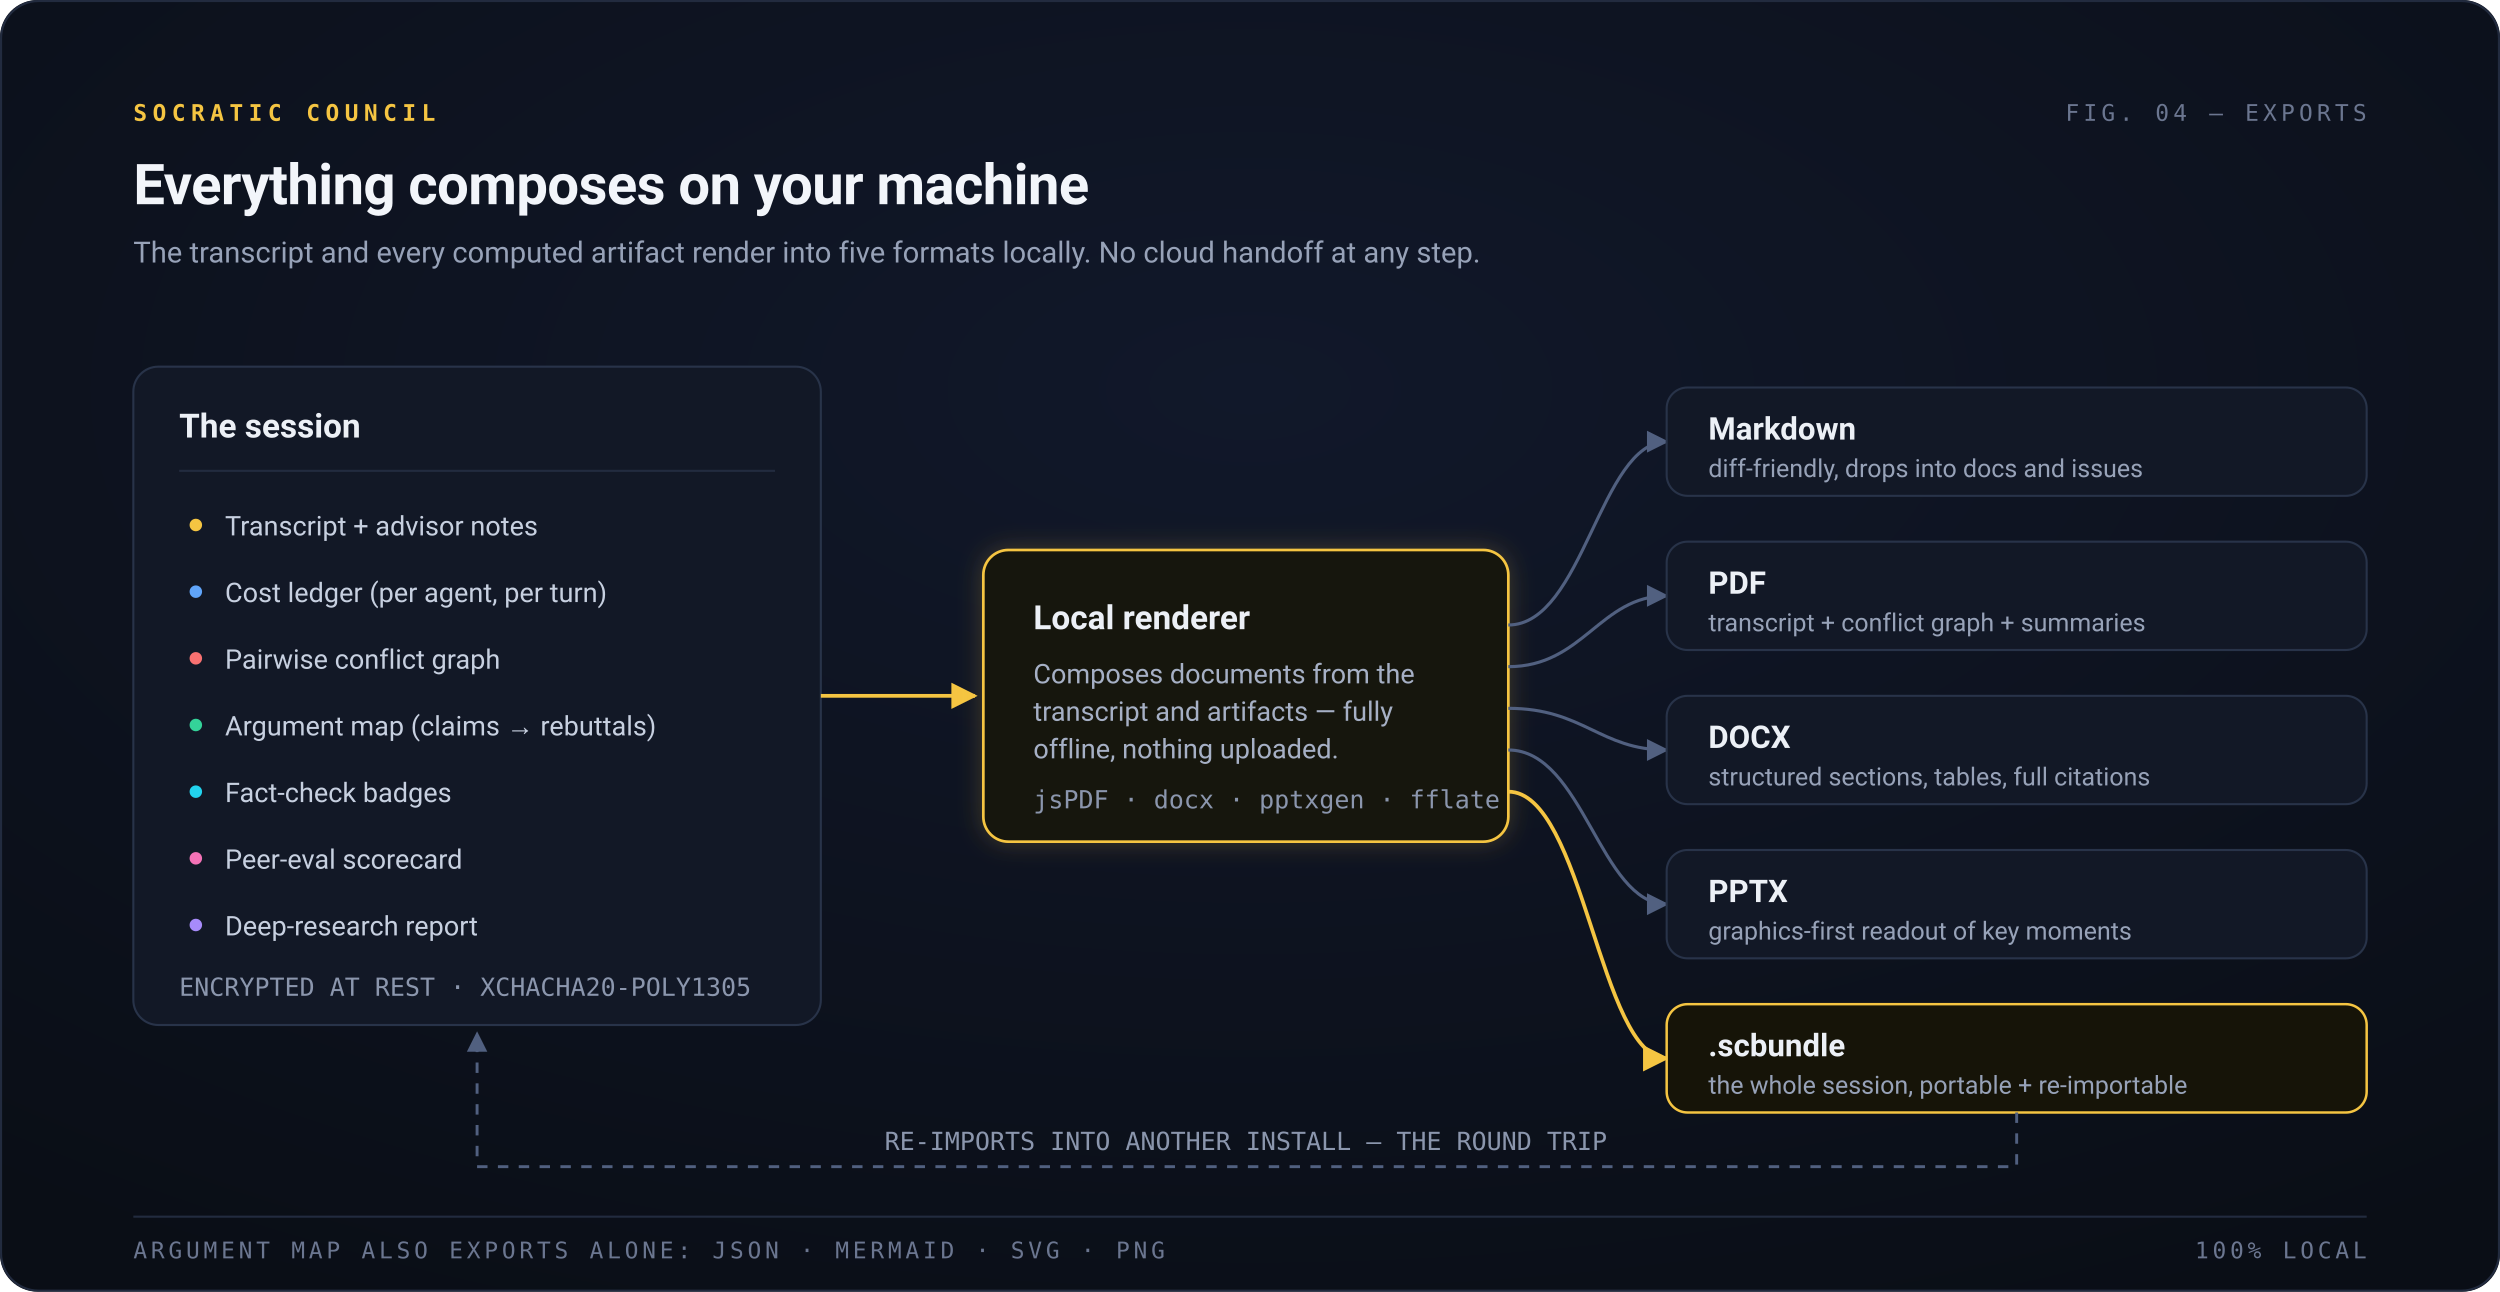
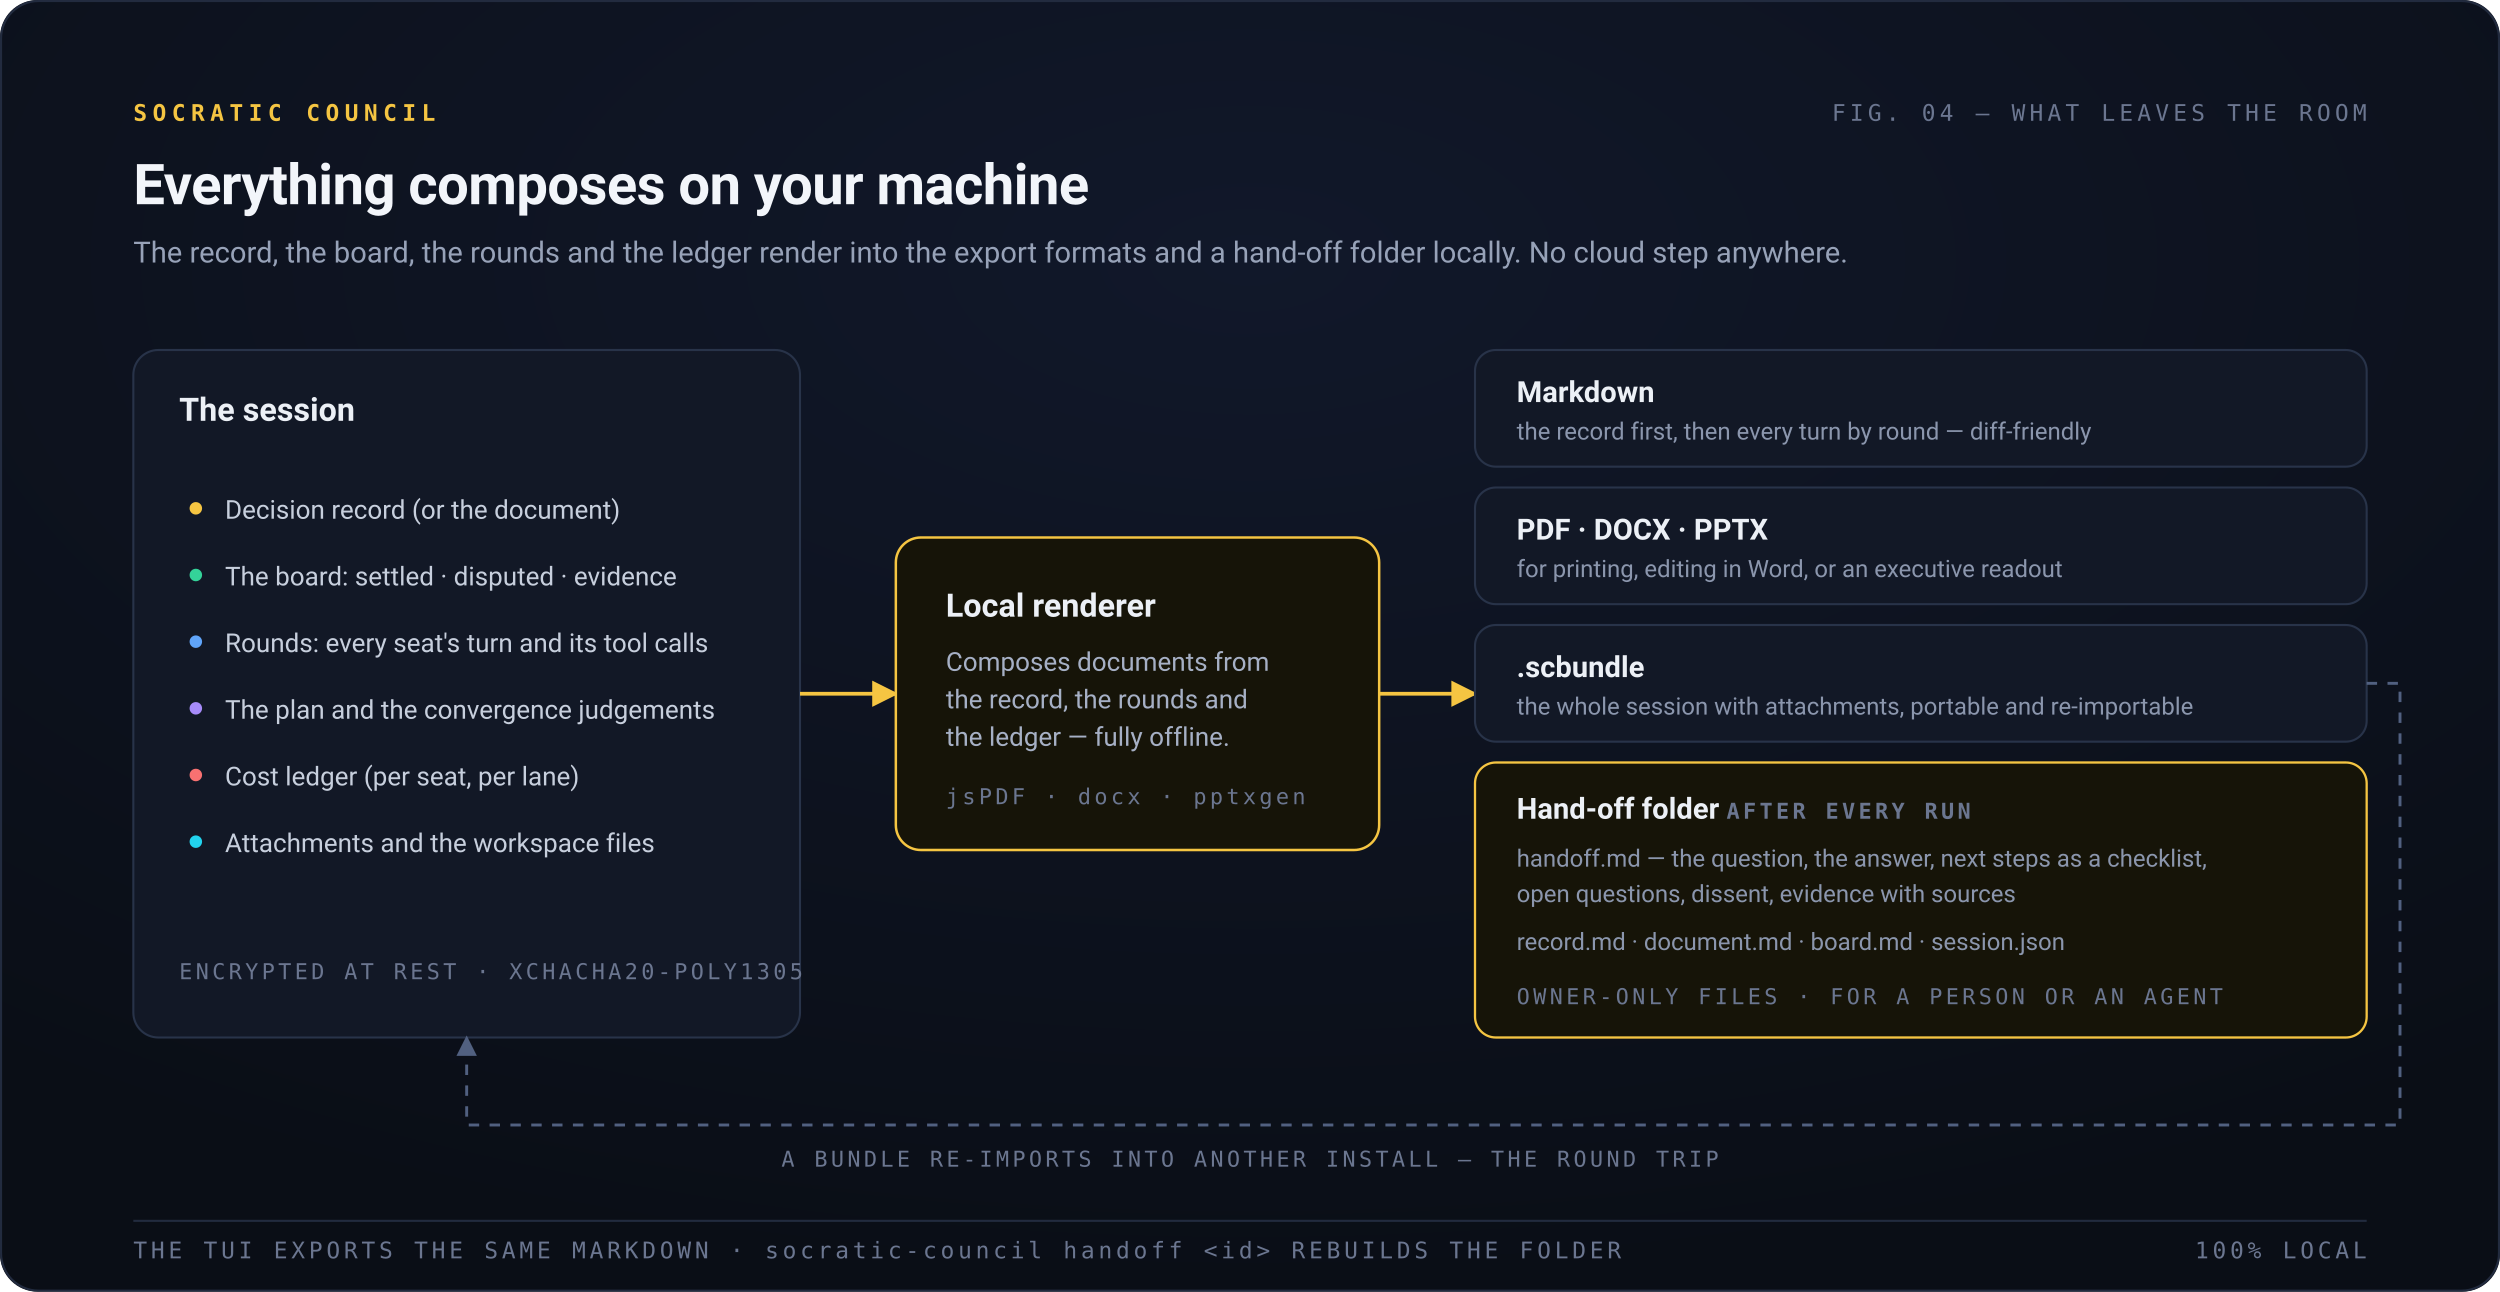
<svg xmlns="http://www.w3.org/2000/svg" viewBox="0 0 1200 620" role="img" aria-labelledby="title desc" preserveAspectRatio="xMidYMid meet">
  <defs>
    <style>
      .sans { font-family: -apple-system, 'Segoe UI', Roboto, 'Helvetica Neue', Arial, sans-serif; }
      .mono { font-family: 'SF Mono', 'Cascadia Code', 'JetBrains Mono', Menlo, Consolas, monospace; }
      .h1   { fill: #F2F5FA; font-size: 27px; font-weight: 700; letter-spacing: -0.3px; }
      .sub  { fill: #97A2B8; font-size: 14px; }
      .tag  { fill: #F5C542; font-size: 11px; font-weight: 600; letter-spacing: 2.6px; }
      .meta { fill: #6B7690; font-size: 11px; letter-spacing: 2px; }
-       .boxtitle { fill: #ECF0F6; font-size: 16px; font-weight: 650; }
-       .boxbody  { fill: #A6B0C5; font-size: 13px; }
-       .item     { fill: #C7D0E0; font-size: 13px; }
-       .itemdim  { fill: #8B96AD; font-size: 12px; }
-       .fmtname  { fill: #ECF0F6; font-size: 15px; font-weight: 650; }
-       .fmtnote  { fill: #97A2B8; font-size: 12px; }
+       .boxtitle { fill: #ECF0F6; font-size: 15.5px; font-weight: 650; }
+       .boxbody  { fill: #A6B0C5; font-size: 12.5px; }
+       .item     { fill: #C7CFDD; font-size: 12.5px; }
+       .itemdim  { fill: #6B7690; font-size: 10.5px; letter-spacing: 1.6px; }
+       .fmtname  { fill: #ECF0F6; font-size: 14px; font-weight: 650; }
+       .fmtnote  { fill: #8B96AD; font-size: 11.5px; }
      .footer   { fill: #6B7690; font-size: 11px; letter-spacing: 1.8px; }
+       .edge     { stroke: #516080; stroke-width: 1.5; fill: none; }
      .edgegold { stroke: #F5C542; stroke-width: 1.8; fill: none; }
-       .edge     { stroke: #516080; stroke-width: 1.5; fill: none; }
      .edgedash { stroke: #516080; stroke-width: 1.4; fill: none; stroke-dasharray: 5 5; }
    </style>
-     <radialGradient id="bgGlow4" cx="50%" cy="30%" r="80%">
+     <radialGradient id="bgGlow4" cx="50%" cy="20%" r="80%">
      <stop offset="0%" stop-color="#11182A" />
      <stop offset="100%" stop-color="#0A0E16" />
    </radialGradient>
    <marker id="arr4" viewBox="0 0 10 10" refX="9" refY="5" markerWidth="7" markerHeight="7" orient="auto-start-reverse">
      <path d="M 0 0 L 10 5 L 0 10 z" fill="#516080" />
    </marker>
    <marker id="arrGold4" viewBox="0 0 10 10" refX="9" refY="5" markerWidth="7" markerHeight="7" orient="auto-start-reverse">
      <path d="M 0 0 L 10 5 L 0 10 z" fill="#F5C542" />
    </marker>
-     <filter id="goldGlow4" x="-40%" y="-40%" width="180%" height="180%">
-       <feDropShadow dx="0" dy="0" stdDeviation="6" flood-color="#F5C542" flood-opacity="0.22" />
-     </filter>
  </defs>
  <rect width="1200" height="620" rx="18" fill="url(#bgGlow4)" />
  <rect x="0.5" y="0.5" width="1199" height="619" rx="18" fill="none" stroke="#222B3F" />
  <text x="64" y="58" class="mono tag">SOCRATIC COUNCIL</text>
-   <text x="1136" y="58" class="mono meta" text-anchor="end">FIG. 04 — EXPORTS</text>
+   <text x="1136" y="58" class="mono meta" text-anchor="end">FIG. 04 — WHAT LEAVES THE ROOM</text>
  <text x="64" y="98" class="sans h1">Everything composes on your machine</text>
-   <text x="64" y="126" class="sans sub">The transcript and every computed artifact render into five formats locally. No cloud handoff at any step.</text>
-   <g transform="translate(64,176)">
-     <rect width="330" height="316" rx="12" fill="#121826" stroke="#283349" />
+   <text x="64" y="126" class="sans sub">The record, the board, the rounds and the ledger render into the export formats and a hand-off folder locally. No cloud step anywhere.</text>
+   <g transform="translate(64,168)">
+     <rect width="320" height="330" rx="12" fill="#121826" stroke="#283349" />
    <text x="22" y="34" class="sans boxtitle">The session</text>
-     <line x1="22" y1="50" x2="308" y2="50" stroke="#222B3F" />
    <g class="sans item">
      <circle cx="30" cy="76" r="3" fill="#F5C542" />
-       <text x="44" y="81">Transcript + advisor notes</text>
-       <circle cx="30" cy="108" r="3" fill="#60A5FA" />
-       <text x="44" y="113">Cost ledger (per agent, per turn)</text>
-       <circle cx="30" cy="140" r="3" fill="#F87171" />
-       <text x="44" y="145">Pairwise conflict graph</text>
-       <circle cx="30" cy="172" r="3" fill="#34D399" />
-       <text x="44" y="177">Argument map (claims → rebuttals)</text>
-       <circle cx="30" cy="204" r="3" fill="#22D3EE" />
-       <text x="44" y="209">Fact-check badges</text>
-       <circle cx="30" cy="236" r="3" fill="#F472B6" />
-       <text x="44" y="241">Peer-eval scorecard</text>
-       <circle cx="30" cy="268" r="3" fill="#A78BFA" />
-       <text x="44" y="273">Deep-research report</text>
+       <text x="44" y="81">Decision record (or the document)</text>
+       <circle cx="30" cy="108" r="3" fill="#34D399" />
+       <text x="44" y="113">The board: settled · disputed · evidence</text>
+       <circle cx="30" cy="140" r="3" fill="#60A5FA" />
+       <text x="44" y="145">Rounds: every seat's turn and its tool calls</text>
+       <circle cx="30" cy="172" r="3" fill="#A78BFA" />
+       <text x="44" y="177">The plan and the convergence judgements</text>
+       <circle cx="30" cy="204" r="3" fill="#F87171" />
+       <text x="44" y="209">Cost ledger (per seat, per lane)</text>
+       <circle cx="30" cy="236" r="3" fill="#22D3EE" />
+       <text x="44" y="241">Attachments and the workspace files</text>
    </g>
    <text x="22" y="302" class="mono itemdim">ENCRYPTED AT REST · XCHACHA20-POLY1305</text>
  </g>
-   <line x1="394" y1="334" x2="468" y2="334" class="edgegold" marker-end="url(#arrGold4)" />
-   <g transform="translate(472,264)">
-     <rect width="252" height="140" rx="12" fill="#161408" stroke="#F5C542" stroke-width="1.3" filter="url(#goldGlow4)" />
+   <line x1="384" y1="333" x2="430" y2="333" class="edgegold" marker-end="url(#arrGold4)" />
+   <g transform="translate(430,258)">
+     <rect width="232" height="150" rx="12" fill="#161408" stroke="#F5C542" stroke-width="1.2" />
    <text x="24" y="38" class="sans boxtitle">Local renderer</text>
-     <text x="24" y="64" class="sans boxbody">Composes documents from the</text>
-     <text x="24" y="82" class="sans boxbody">transcript and artifacts — fully</text>
-     <text x="24" y="100" class="sans boxbody">offline, nothing uploaded.</text>
-     <text x="24" y="124" class="mono itemdim">jsPDF · docx · pptxgen · fflate</text>
+     <text x="24" y="64" class="sans boxbody">Composes documents from</text>
+     <text x="24" y="82" class="sans boxbody">the record, the rounds and</text>
+     <text x="24" y="100" class="sans boxbody">the ledger — fully offline.</text>
+     <text x="24" y="128" class="mono itemdim">jsPDF · docx · pptxgen</text>
  </g>
-   <path d="M 724 300 C 760 300, 768 212, 800 212" class="edge" marker-end="url(#arr4)" />
-   <path d="M 724 320 C 760 320, 768 286, 800 286" class="edge" marker-end="url(#arr4)" />
-   <path d="M 724 340 C 760 340, 768 360, 800 360" class="edge" marker-end="url(#arr4)" />
-   <path d="M 724 360 C 760 360, 768 434, 800 434" class="edge" marker-end="url(#arr4)" />
-   <path d="M 724 380 C 760 380, 768 508, 800 508" class="edgegold" marker-end="url(#arrGold4)" />
-   <g transform="translate(800,186)">
-     <rect width="336" height="52" rx="10" fill="#121826" stroke="#283349" />
-     <text x="20" y="25" class="sans fmtname">Markdown</text>
-     <text x="20" y="43" class="sans fmtnote">diff-friendly, drops into docs and issues</text>
+   <line x1="662" y1="333" x2="708" y2="333" class="edgegold" marker-end="url(#arrGold4)" />
+   <g transform="translate(708,168)">
+     <g transform="translate(0,0)">
+       <rect width="428" height="56" rx="10" fill="#121826" stroke="#283349" />
+       <text x="20" y="25" class="sans fmtname">Markdown</text>
+       <text x="20" y="43" class="sans fmtnote">the record first, then every turn by round — diff-friendly</text>
+     </g>
+     <g transform="translate(0,66)">
+       <rect width="428" height="56" rx="10" fill="#121826" stroke="#283349" />
+       <text x="20" y="25" class="sans fmtname">PDF · DOCX · PPTX</text>
+       <text x="20" y="43" class="sans fmtnote">for printing, editing in Word, or an executive readout</text>
+     </g>
+     <g transform="translate(0,132)">
+       <rect width="428" height="56" rx="10" fill="#121826" stroke="#283349" />
+       <text x="20" y="25" class="sans fmtname">.scbundle</text>
+       <text x="20" y="43" class="sans fmtnote">the whole session with attachments, portable and re-importable</text>
+     </g>
+     <g transform="translate(0,198)">
+       <rect width="428" height="132" rx="10" fill="#161408" stroke="#F5C542" stroke-width="1.1" />
+       <text x="20" y="27" class="sans fmtname">Hand-off folder <tspan class="mono itemdim">AFTER EVERY RUN</tspan>
+       </text>
+       <text x="20" y="50" class="sans fmtnote">handoff.md — the question, the answer, next steps as a checklist,</text>
+       <text x="20" y="67" class="sans fmtnote">open questions, dissent, evidence with sources</text>
+       <text x="20" y="90" class="sans fmtnote">record.md · document.md · board.md · session.json</text>
+       <text x="20" y="116" class="mono itemdim">OWNER-ONLY FILES · FOR A PERSON OR AN AGENT</text>
+     </g>
  </g>
-   <g transform="translate(800,260)">
-     <rect width="336" height="52" rx="10" fill="#121826" stroke="#283349" />
-     <text x="20" y="25" class="sans fmtname">PDF</text>
-     <text x="20" y="43" class="sans fmtnote">transcript + conflict graph + summaries</text>
-   </g>
-   <g transform="translate(800,334)">
-     <rect width="336" height="52" rx="10" fill="#121826" stroke="#283349" />
-     <text x="20" y="25" class="sans fmtname">DOCX</text>
-     <text x="20" y="43" class="sans fmtnote">structured sections, tables, full citations</text>
-   </g>
-   <g transform="translate(800,408)">
-     <rect width="336" height="52" rx="10" fill="#121826" stroke="#283349" />
-     <text x="20" y="25" class="sans fmtname">PPTX</text>
-     <text x="20" y="43" class="sans fmtnote">graphics-first readout of key moments</text>
-   </g>
-   <g transform="translate(800,482)">
-     <rect width="336" height="52" rx="10" fill="#161408" stroke="#F5C542" stroke-width="1.2" />
-     <text x="20" y="25" class="sans fmtname">.scbundle</text>
-     <text x="20" y="43" class="sans fmtnote">the whole session, portable + re-importable</text>
-   </g>
-   <path d="M 968 534 L 968 560 L 229 560 L 229 496" class="edgedash" marker-end="url(#arr4)" />
-   <text x="598" y="552" class="mono itemdim" text-anchor="middle">RE-IMPORTS INTO ANOTHER INSTALL — THE ROUND TRIP</text>
-   <line x1="64" y1="584" x2="1136" y2="584" stroke="#222B3F" />
-   <text x="64" y="604" class="mono footer">ARGUMENT MAP ALSO EXPORTS ALONE: JSON · MERMAID · SVG · PNG</text>
+   <path d="M 1136 328 L 1152 328 L 1152 540 L 224 540 L 224 498" class="edgedash" marker-end="url(#arr4)" />
+   <text x="600" y="560" class="mono itemdim" text-anchor="middle">A BUNDLE RE-IMPORTS INTO ANOTHER INSTALL — THE ROUND TRIP</text>
+   <line x1="64" y1="586" x2="1136" y2="586" stroke="#222B3F" />
+   <text x="64" y="604" class="mono footer">THE TUI EXPORTS THE SAME MARKDOWN · socratic-council handoff &lt;id&gt; REBUILDS THE FOLDER</text>
  <text x="1136" y="604" class="mono footer" text-anchor="end">100% LOCAL</text>
</svg>
